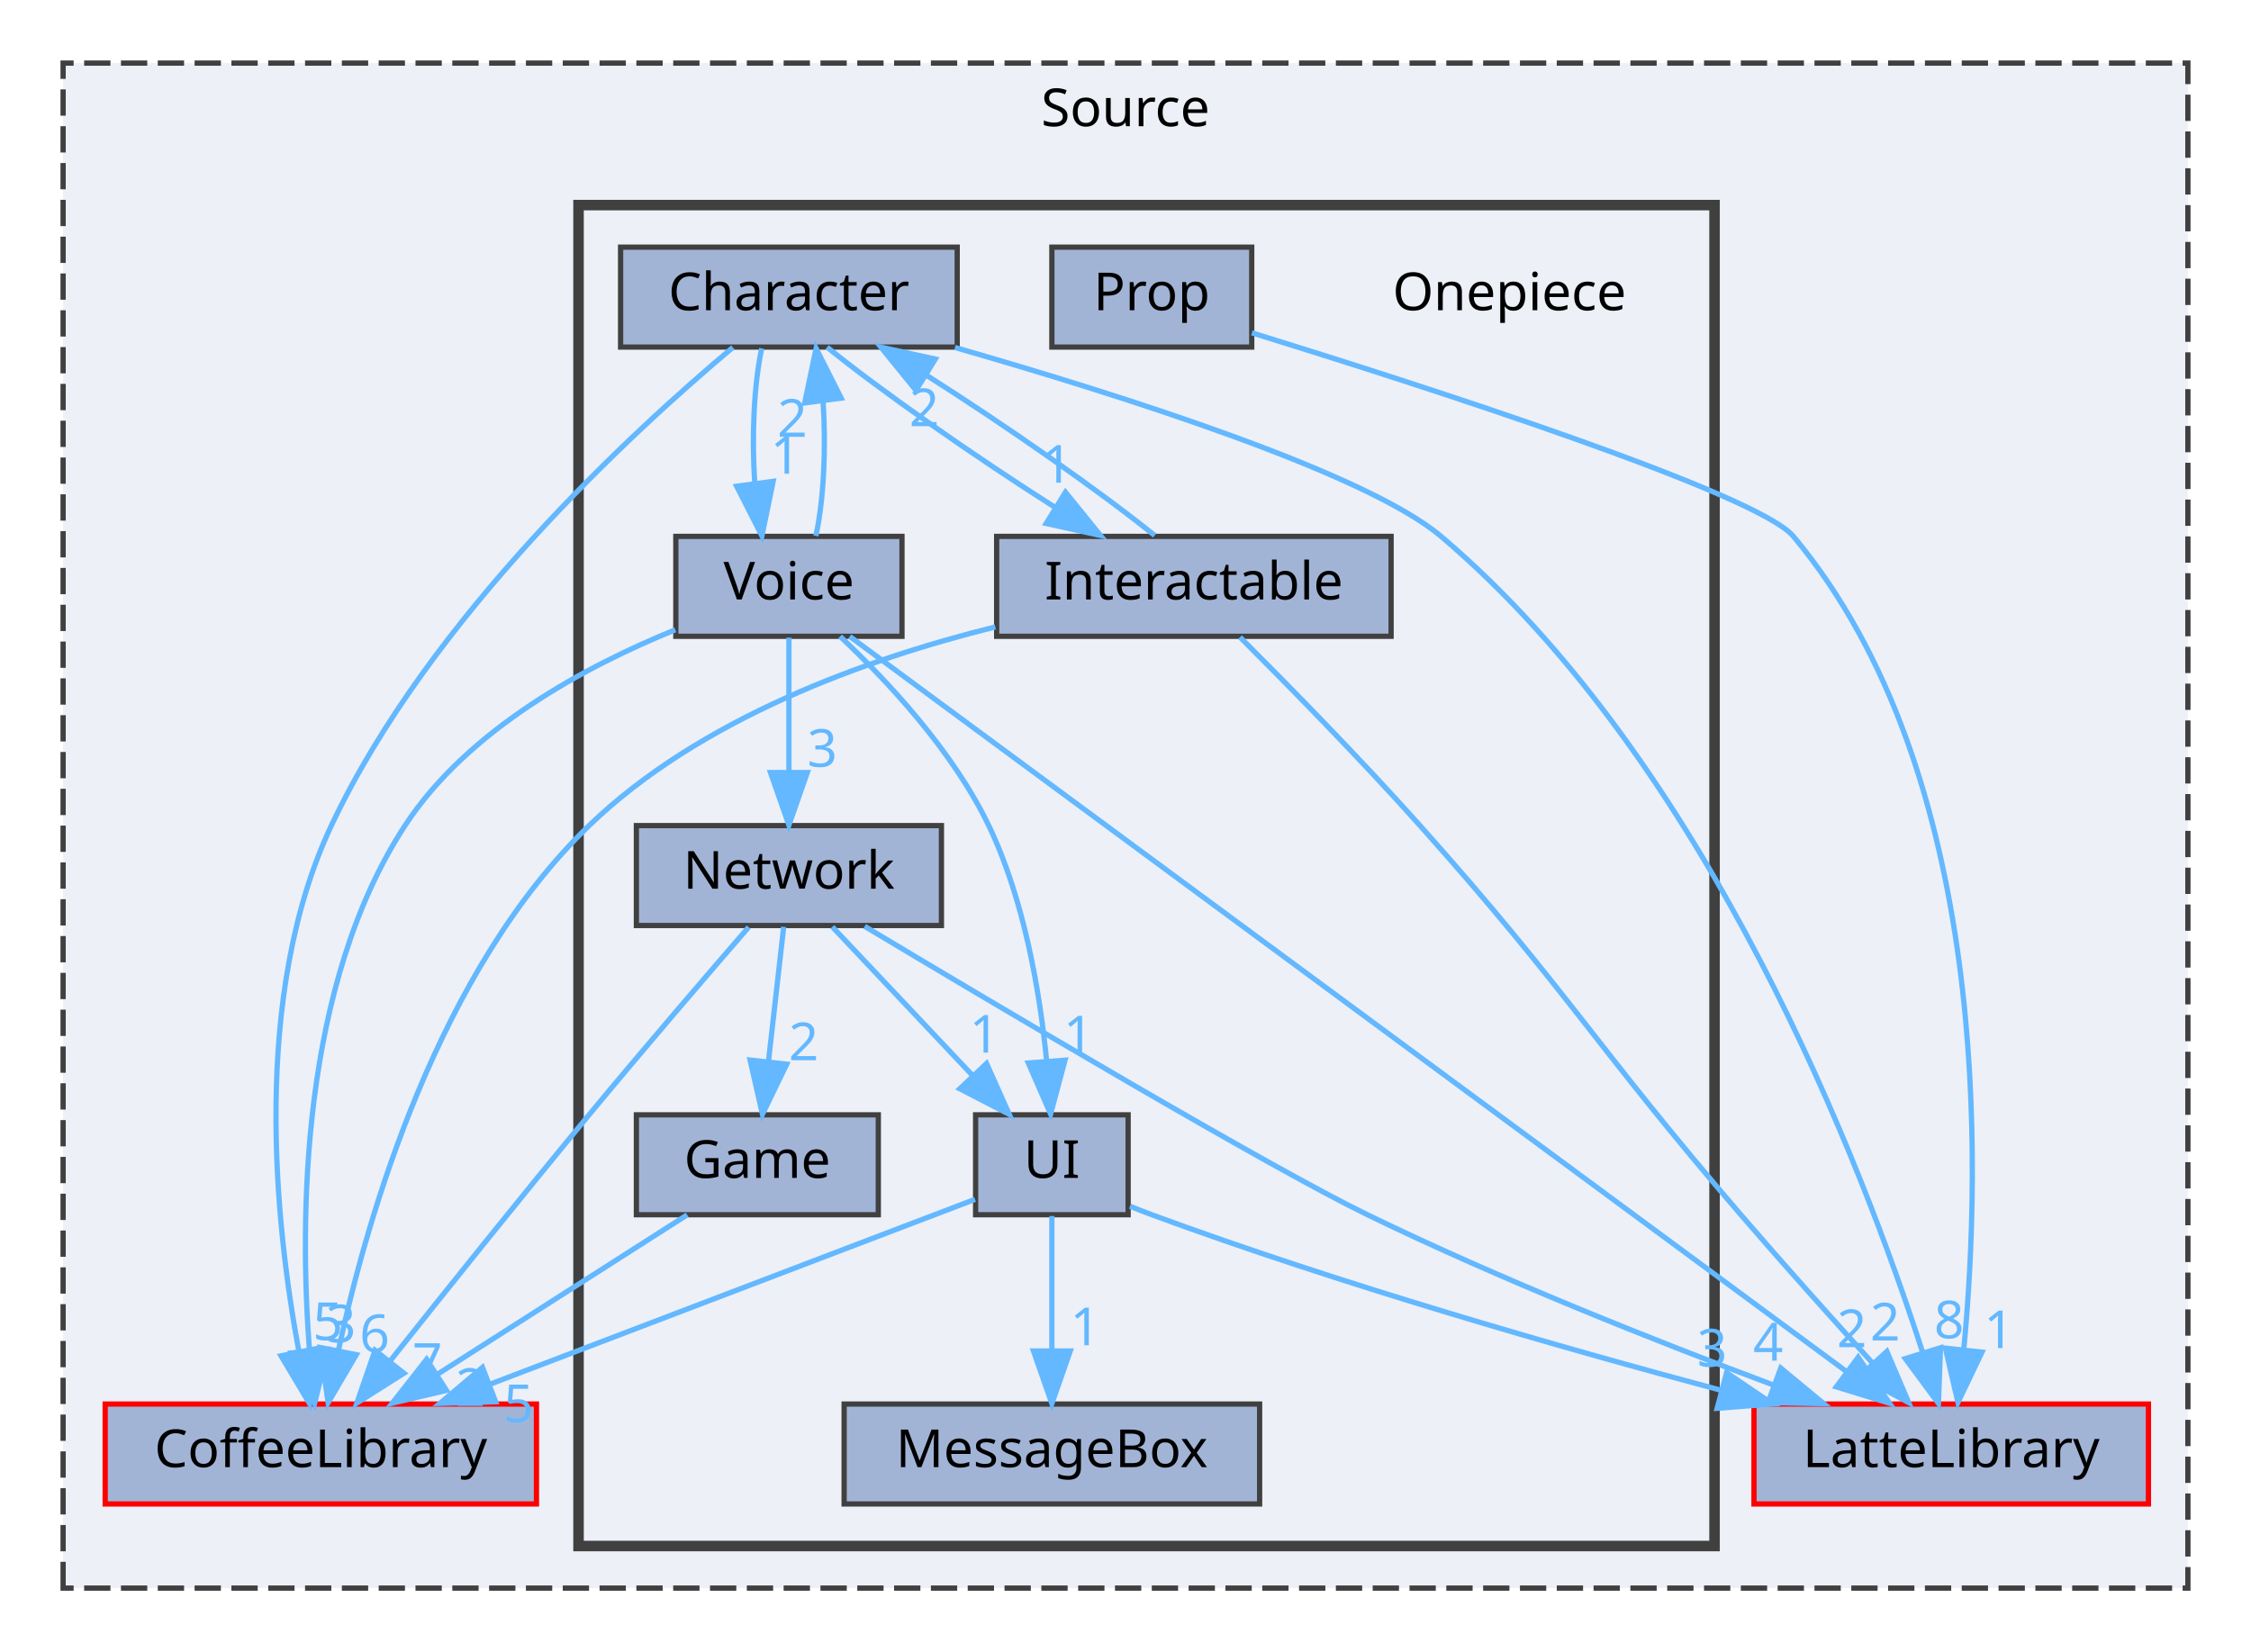
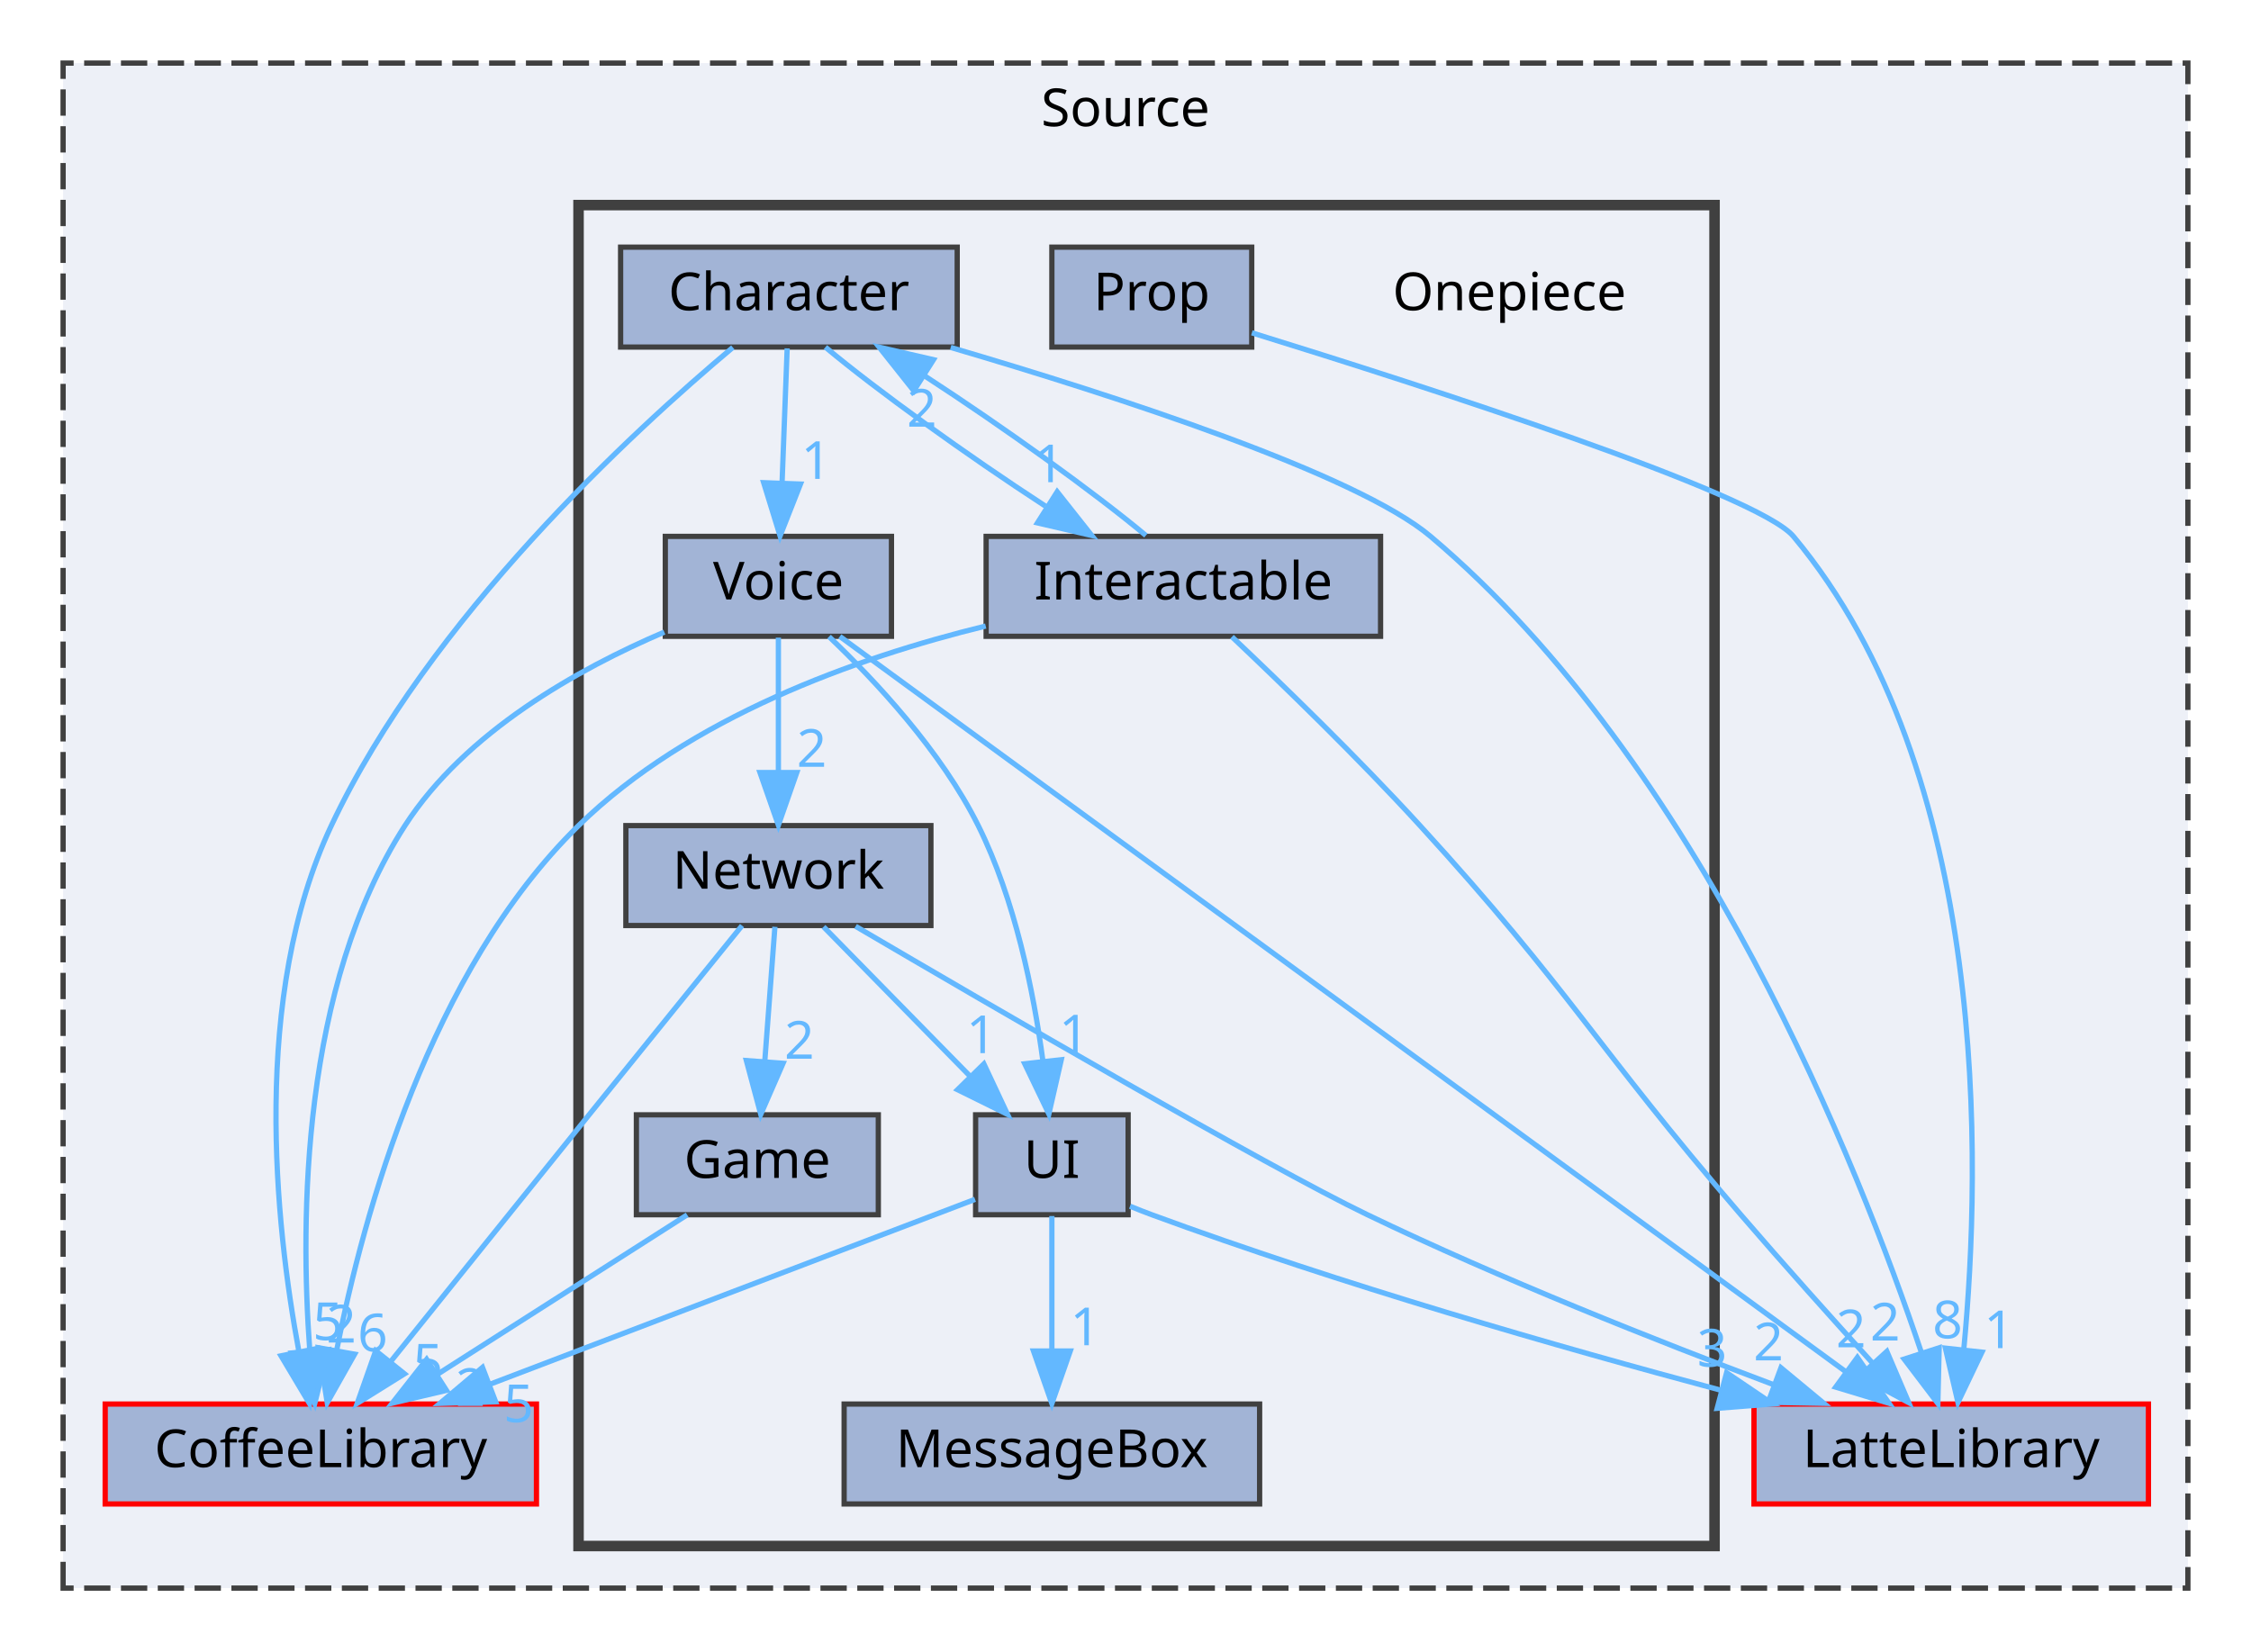
<svg xmlns="http://www.w3.org/2000/svg" xmlns:xlink="http://www.w3.org/1999/xlink" width="428pt" height="314pt" viewBox="0.00 0.00 428.00 314.00">
  <g id="graph0" class="graph" transform="scale(1 1) rotate(0) translate(4 310)">
    <g id="clust1" class="cluster">
      <g id="a_clust1">
        <a xlink:href="dir_74389ed8173ad57b461b9d623a1f3867.html" target="_top" xlink:title="Source">
          <polygon fill="#edf0f7" stroke="#404040" stroke-dasharray="5,2" points="8,-8 8,-298 412,-298 412,-8 8,-8" />
          <text text-anchor="middle" x="210" y="-286" font-family="Malgun Gothic" font-size="10.00">Source</text>
        </a>
      </g>
    </g>
    <g id="clust2" class="cluster">
      <g id="a_clust2">
        <a xlink:href="dir_86991fbdc3ffccad5ecdd4bba46f6ea3.html" target="_top">
          <polygon fill="#edf0f7" stroke="#404040" stroke-width="2" points="106,-16 106,-271 322,-271 322,-16 106,-16" />
        </a>
      </g>
    </g>
    <g id="node1" class="node">
      <g id="a_node1">
        <a xlink:href="dir_2270f6753238979635db772f09123181.html" target="_top" xlink:title="CoffeeLibrary">
          <polygon fill="#a2b4d6" stroke="red" points="98,-43 16,-43 16,-24 98,-24 98,-43" />
          <text text-anchor="middle" x="57" y="-31" font-family="Malgun Gothic" font-size="10.00">CoffeeLibrary</text>
        </a>
      </g>
    </g>
    <g id="node2" class="node">
      <g id="a_node2">
        <a xlink:href="dir_399370037b6f5ff6b0840148d18ec8d9.html" target="_top" xlink:title="LatteLibrary">
          <polygon fill="#a2b4d6" stroke="red" points="404.5,-43 329.5,-43 329.5,-24 404.5,-24 404.5,-43" />
          <text text-anchor="middle" x="367" y="-31" font-family="Malgun Gothic" font-size="10.00">LatteLibrary</text>
        </a>
      </g>
    </g>
    <g id="node3" class="node">
      <text text-anchor="middle" x="283" y="-251" font-family="Malgun Gothic" font-size="10.00">Onepiece</text>
    </g>
    <g id="node4" class="node">
      <g id="a_node4">
        <a xlink:href="dir_71a9f6b769ee24fe8598c19ea2d70480.html" target="_top" xlink:title="Character">
          <polygon fill="#a2b4d6" stroke="#404040" points="178,-263 114,-263 114,-244 178,-244 178,-263" />
          <text text-anchor="middle" x="146" y="-251" font-family="Malgun Gothic" font-size="10.00">Character</text>
        </a>
      </g>
    </g>
    <g id="edge1" class="edge">
      <g id="a_edge1">
        <a xlink:href="dir_000002_000003.html" target="_top">
          <path fill="none" stroke="#63b8ff" d="M135.34,-243.93C116.51,-228.14 77.58,-192.44 59,-153 43.71,-120.54 48.32,-77.32 52.82,-53.06" />
          <polygon fill="#63b8ff" stroke="#63b8ff" points="56.28,-53.57 54.86,-43.07 49.43,-52.17 56.28,-53.57" />
        </a>
      </g>
      <g id="a_edge1-headlabel">
        <a xlink:href="dir_000002_000003.html" target="_top" xlink:title="5">
          <text text-anchor="middle" x="58.34" y="-55.17" font-family="Malgun Gothic" font-size="10.00" fill="#63b8ff">5</text>
        </a>
      </g>
    </g>
    <g id="edge2" class="edge">
      <g id="a_edge2">
        <a xlink:href="dir_000002_000009.html" target="_top">
-           <path fill="none" stroke="#63b8ff" d="M177.57,-243.92C209.39,-234.79 255.78,-220.05 270,-208 320.85,-164.93 350.18,-88.12 361.52,-52.97" />
-           <polygon fill="#63b8ff" stroke="#63b8ff" points="364.96,-53.71 364.57,-43.12 358.27,-51.64 364.96,-53.71" />
+           <path fill="none" stroke="#63b8ff" d="M176.76,-243.93C208.06,-234.74 253.92,-219.89 268,-208 319.18,-164.81 349.48,-88.06 361.28,-52.95" />
+           <polygon fill="#63b8ff" stroke="#63b8ff" points="364.71,-53.7 364.46,-43.11 358.05,-51.55 364.71,-53.7" />
        </a>
      </g>
      <g id="a_edge2-headlabel">
        <a xlink:href="dir_000002_000009.html" target="_top" xlink:title="8">
-           <text text-anchor="middle" x="366.6" y="-55.49" font-family="Malgun Gothic" font-size="10.00" fill="#63b8ff">8</text>
+           <text text-anchor="middle" x="366.31" y="-55.5" font-family="Malgun Gothic" font-size="10.00" fill="#63b8ff">8</text>
        </a>
      </g>
    </g>
    <g id="node6" class="node">
      <g id="a_node6">
        <a xlink:href="dir_b7459e4428712e32d7c860db6e401a05.html" target="_top" xlink:title="Interactable">
-           <polygon fill="#a2b4d6" stroke="#404040" points="260.5,-208 185.5,-208 185.5,-189 260.5,-189 260.5,-208" />
-           <text text-anchor="middle" x="223" y="-196" font-family="Malgun Gothic" font-size="10.00">Interactable</text>
+           <polygon fill="#a2b4d6" stroke="#404040" points="258.5,-208 183.5,-208 183.5,-189 258.5,-189 258.5,-208" />
+           <text text-anchor="middle" x="221" y="-196" font-family="Malgun Gothic" font-size="10.00">Interactable</text>
        </a>
      </g>
    </g>
    <g id="edge4" class="edge">
      <g id="a_edge4">
        <a xlink:href="dir_000002_000008.html" target="_top">
-           <path fill="none" stroke="#63b8ff" d="M153.26,-243.98C163.38,-235.77 181.37,-223.18 196.65,-213.49" />
-           <polygon fill="#63b8ff" stroke="#63b8ff" points="198.59,-216.4 205.25,-208.17 194.91,-210.45 198.59,-216.4" />
+           <path fill="none" stroke="#63b8ff" d="M152.94,-243.98C162.66,-235.84 179.93,-223.41 194.76,-213.76" />
+           <polygon fill="#63b8ff" stroke="#63b8ff" points="197.01,-216.48 203.58,-208.17 193.26,-210.56 197.01,-216.48" />
        </a>
      </g>
      <g id="a_edge4-headlabel">
        <a xlink:href="dir_000002_000008.html" target="_top" xlink:title="1">
-           <text text-anchor="middle" x="197.02" y="-218.21" font-family="Malgun Gothic" font-size="10.00" fill="#63b8ff">1</text>
+           <text text-anchor="middle" x="195.49" y="-218.3" font-family="Malgun Gothic" font-size="10.00" fill="#63b8ff">1</text>
        </a>
      </g>
    </g>
    <g id="node11" class="node">
      <g id="a_node11">
        <a xlink:href="dir_73ed0ee482f9021ceb3f842221665267.html" target="_top" xlink:title="Voice">
-           <polygon fill="#a2b4d6" stroke="#404040" points="167.5,-208 124.5,-208 124.5,-189 167.5,-189 167.5,-208" />
-           <text text-anchor="middle" x="146" y="-196" font-family="Malgun Gothic" font-size="10.00">Voice</text>
+           <polygon fill="#a2b4d6" stroke="#404040" points="165.5,-208 122.5,-208 122.5,-189 165.5,-189 165.5,-208" />
+           <text text-anchor="middle" x="144" y="-196" font-family="Malgun Gothic" font-size="10.00">Voice</text>
        </a>
      </g>
    </g>
    <g id="edge3" class="edge">
      <g id="a_edge3">
        <a xlink:href="dir_000002_000048.html" target="_top">
-           <path fill="none" stroke="#63b8ff" d="M140.83,-243.75C139.34,-236.8 138.9,-226.85 139.52,-218.13" />
-           <polygon fill="#63b8ff" stroke="#63b8ff" points="143.01,-218.47 140.87,-208.09 136.07,-217.53 143.01,-218.47" />
+           <path fill="none" stroke="#63b8ff" d="M145.67,-243.75C145.41,-236.8 145.03,-226.85 144.7,-218.13" />
+           <polygon fill="#63b8ff" stroke="#63b8ff" points="148.2,-217.95 144.32,-208.09 141.2,-218.21 148.2,-217.95" />
        </a>
      </g>
      <g id="a_edge3-headlabel">
        <a xlink:href="dir_000002_000048.html" target="_top" xlink:title="1">
-           <text text-anchor="middle" x="145.34" y="-219.91" font-family="Malgun Gothic" font-size="10.00" fill="#63b8ff">1</text>
+           <text text-anchor="middle" x="151.17" y="-218.93" font-family="Malgun Gothic" font-size="10.00" fill="#63b8ff">1</text>
        </a>
      </g>
    </g>
    <g id="node5" class="node">
      <g id="a_node5">
        <a xlink:href="dir_7fb5e64dcba5cad56d11a2ce531d1e7a.html" target="_top" xlink:title="Game">
          <polygon fill="#a2b4d6" stroke="#404040" points="163,-98 117,-98 117,-79 163,-79 163,-98" />
          <text text-anchor="middle" x="140" y="-86" font-family="Malgun Gothic" font-size="10.00">Game</text>
        </a>
      </g>
    </g>
    <g id="edge5" class="edge">
      <g id="a_edge5">
        <a xlink:href="dir_000007_000003.html" target="_top">
          <path fill="none" stroke="#63b8ff" d="M126.66,-78.98C113.91,-70.84 94.45,-58.41 79.33,-48.76" />
          <polygon fill="#63b8ff" stroke="#63b8ff" points="80.89,-45.6 70.58,-43.17 77.12,-51.5 80.89,-45.6" />
        </a>
      </g>
      <g id="a_edge5-headlabel">
        <a xlink:href="dir_000007_000003.html" target="_top" xlink:title="2">
          <text text-anchor="middle" x="85.45" y="-42.64" font-family="Malgun Gothic" font-size="10.00" fill="#63b8ff">2</text>
        </a>
      </g>
    </g>
    <g id="edge6" class="edge">
      <g id="a_edge6">
        <a xlink:href="dir_000008_000003.html" target="_top">
-           <path fill="none" stroke="#63b8ff" d="M185.25,-190.78C160.57,-184.66 129.12,-173.35 108,-153 79.34,-125.38 65.89,-79.01 60.35,-53.22" />
-           <polygon fill="#63b8ff" stroke="#63b8ff" points="63.75,-52.39 58.39,-43.26 56.89,-53.75 63.75,-52.39" />
+           <path fill="none" stroke="#63b8ff" d="M183.42,-190.95C158.66,-184.89 127.05,-173.57 106,-153 77.71,-125.35 65.08,-78.99 60.01,-53.21" />
+           <polygon fill="#63b8ff" stroke="#63b8ff" points="63.43,-52.48 58.22,-43.25 56.54,-53.71 63.43,-52.48" />
        </a>
      </g>
      <g id="a_edge6-headlabel">
        <a xlink:href="dir_000008_000003.html" target="_top" xlink:title="6">
-           <text text-anchor="middle" x="67.23" y="-52.87" font-family="Malgun Gothic" font-size="10.00" fill="#63b8ff">6</text>
+           <text text-anchor="middle" x="66.86" y="-53.02" font-family="Malgun Gothic" font-size="10.00" fill="#63b8ff">6</text>
        </a>
      </g>
    </g>
    <g id="edge7" class="edge">
      <g id="a_edge7">
        <a xlink:href="dir_000008_000009.html" target="_top">
-           <path fill="none" stroke="#63b8ff" d="M231.78,-188.83C240.62,-180 254.55,-165.82 266,-153 294.39,-121.21 299.19,-111.3 327,-79 335.13,-69.55 344.43,-59.18 352.01,-50.83" />
+           <path fill="none" stroke="#63b8ff" d="M230.24,-188.9C239.53,-180.12 254.14,-165.98 266,-153 294.75,-121.53 299.19,-111.3 327,-79 335.13,-69.55 344.43,-59.18 352.01,-50.83" />
          <polygon fill="#63b8ff" stroke="#63b8ff" points="354.76,-53.01 358.92,-43.27 349.59,-48.29 354.76,-53.01" />
        </a>
      </g>
      <g id="a_edge7-headlabel">
        <a xlink:href="dir_000008_000009.html" target="_top" xlink:title="2">
          <text text-anchor="middle" x="354.44" y="-55.08" font-family="Malgun Gothic" font-size="10.00" fill="#63b8ff">2</text>
        </a>
      </g>
    </g>
    <g id="edge8" class="edge">
      <g id="a_edge8">
        <a xlink:href="dir_000008_000002.html" target="_top">
-           <path fill="none" stroke="#63b8ff" d="M215.55,-208.17C205.33,-216.44 187.31,-229.04 172.06,-238.7" />
-           <polygon fill="#63b8ff" stroke="#63b8ff" points="170.16,-235.76 163.49,-243.98 173.84,-241.72 170.16,-235.76" />
+           <path fill="none" stroke="#63b8ff" d="M213.88,-208.17C204.06,-216.37 186.75,-228.81 171.96,-238.42" />
+           <polygon fill="#63b8ff" stroke="#63b8ff" points="169.75,-235.68 163.16,-243.98 173.49,-241.6 169.75,-235.68" />
        </a>
      </g>
      <g id="a_edge8-headlabel">
        <a xlink:href="dir_000008_000002.html" target="_top" xlink:title="2">
-           <text text-anchor="middle" x="171.73" y="-228.95" font-family="Malgun Gothic" font-size="10.00" fill="#63b8ff">2</text>
+           <text text-anchor="middle" x="171.27" y="-228.86" font-family="Malgun Gothic" font-size="10.00" fill="#63b8ff">2</text>
        </a>
      </g>
    </g>
    <g id="node7" class="node">
      <g id="a_node7">
        <a xlink:href="dir_47ae9c23f27029060c39af29b069b73d.html" target="_top" xlink:title="MessageBox">
          <polygon fill="#a2b4d6" stroke="#404040" points="235.5,-43 156.5,-43 156.5,-24 235.5,-24 235.5,-43" />
          <text text-anchor="middle" x="196" y="-31" font-family="Malgun Gothic" font-size="10.00">MessageBox</text>
        </a>
      </g>
    </g>
    <g id="node8" class="node">
      <g id="a_node8">
        <a xlink:href="dir_db6231b890a14ef22abfc7e4cac87d3d.html" target="_top" xlink:title="Network">
-           <polygon fill="#a2b4d6" stroke="#404040" points="175,-153 117,-153 117,-134 175,-134 175,-153" />
-           <text text-anchor="middle" x="146" y="-141" font-family="Malgun Gothic" font-size="10.00">Network</text>
+           <polygon fill="#a2b4d6" stroke="#404040" points="173,-153 115,-153 115,-134 173,-134 173,-153" />
+           <text text-anchor="middle" x="144" y="-141" font-family="Malgun Gothic" font-size="10.00">Network</text>
        </a>
      </g>
    </g>
    <g id="edge9" class="edge">
      <g id="a_edge9">
        <a xlink:href="dir_000012_000003.html" target="_top">
-           <path fill="none" stroke="#63b8ff" d="M138.35,-133.7C130.62,-124.77 118.37,-110.52 108,-98 94.96,-82.25 80.37,-64.03 70.15,-51.16" />
-           <polygon fill="#63b8ff" stroke="#63b8ff" points="72.8,-48.86 63.85,-43.19 67.31,-53.21 72.8,-48.86" />
+           <path fill="none" stroke="#63b8ff" d="M137.09,-133.98C129.84,-125.02 118.1,-110.53 108,-98 95.17,-82.08 80.56,-63.88 70.27,-51.06" />
+           <polygon fill="#63b8ff" stroke="#63b8ff" points="72.91,-48.75 63.92,-43.14 67.44,-53.13 72.91,-48.75" />
        </a>
      </g>
      <g id="a_edge9-headlabel">
-         <a xlink:href="dir_000012_000003.html" target="_top" xlink:title="7">
-           <text text-anchor="middle" x="77.26" y="-47.42" font-family="Malgun Gothic" font-size="10.00" fill="#63b8ff">7</text>
+         <a xlink:href="dir_000012_000003.html" target="_top" xlink:title="5">
+           <text text-anchor="middle" x="77.37" y="-47.28" font-family="Malgun Gothic" font-size="10.00" fill="#63b8ff">5</text>
+         </a>
+       </g>
+     </g>
+     <g id="edge12" class="edge">
+       <g id="a_edge12">
+         <a xlink:href="dir_000012_000009.html" target="_top">
+           <path fill="none" stroke="#63b8ff" d="M158.68,-133.85C184.44,-118.73 236.87,-88.21 256,-79 281.31,-66.82 310.87,-55.09 333.11,-46.73" />
+           <polygon fill="#63b8ff" stroke="#63b8ff" points="334.63,-49.9 342.78,-43.14 332.19,-43.34 334.63,-49.9" />
+         </a>
+       </g>
+       <g id="a_edge12-headlabel">
+         <a xlink:href="dir_000012_000009.html" target="_top" xlink:title="2">
+           <text text-anchor="middle" x="332.25" y="-51.31" font-family="Malgun Gothic" font-size="10.00" fill="#63b8ff">2</text>
        </a>
      </g>
    </g>
    <g id="edge11" class="edge">
      <g id="a_edge11">
-         <a xlink:href="dir_000012_000009.html" target="_top">
-           <path fill="none" stroke="#63b8ff" d="M160.41,-133.84C185.69,-118.7 237.16,-88.16 256,-79 281.26,-66.72 310.82,-54.99 333.08,-46.66" />
-           <polygon fill="#63b8ff" stroke="#63b8ff" points="334.59,-49.84 342.76,-43.08 332.16,-43.27 334.59,-49.84" />
+         <a xlink:href="dir_000012_000007.html" target="_top">
+           <path fill="none" stroke="#63b8ff" d="M143.34,-133.75C142.82,-126.8 142.06,-116.85 141.41,-108.13" />
+           <polygon fill="#63b8ff" stroke="#63b8ff" points="144.89,-107.8 140.65,-98.09 137.91,-108.32 144.89,-107.8" />
        </a>
      </g>
      <g id="a_edge11-headlabel">
-         <a xlink:href="dir_000012_000009.html" target="_top" xlink:title="4">
-           <text text-anchor="middle" x="332.2" y="-51.25" font-family="Malgun Gothic" font-size="10.00" fill="#63b8ff">4</text>
-         </a>
-       </g>
-     </g>
-     <g id="edge12" class="edge">
-       <g id="a_edge12">
-         <a xlink:href="dir_000012_000007.html" target="_top">
-           <path fill="none" stroke="#63b8ff" d="M145.01,-133.75C144.22,-126.8 143.1,-116.85 142.11,-108.13" />
-           <polygon fill="#63b8ff" stroke="#63b8ff" points="145.58,-107.63 140.97,-98.09 138.62,-108.42 145.58,-107.63" />
-         </a>
-       </g>
-       <g id="a_edge12-headlabel">
        <a xlink:href="dir_000012_000007.html" target="_top" xlink:title="2">
-           <text text-anchor="middle" x="148.8" y="-108.38" font-family="Malgun Gothic" font-size="10.00" fill="#63b8ff">2</text>
+           <text text-anchor="middle" x="147.99" y="-108.67" font-family="Malgun Gothic" font-size="10.00" fill="#63b8ff">2</text>
        </a>
      </g>
    </g>
    <g id="node10" class="node">
      <g id="a_node10">
        <a xlink:href="dir_55b064ed9f704d76d3805f2fda876350.html" target="_top" xlink:title="UI">
          <polygon fill="#a2b4d6" stroke="#404040" points="210.5,-98 181.5,-98 181.5,-79 210.5,-79 210.5,-98" />
          <text text-anchor="middle" x="196" y="-86" font-family="Malgun Gothic" font-size="10.00">UI</text>
        </a>
      </g>
    </g>
    <g id="edge10" class="edge">
      <g id="a_edge10">
        <a xlink:href="dir_000012_000047.html" target="_top">
-           <path fill="none" stroke="#63b8ff" d="M154.26,-133.75C161.46,-126.11 172.11,-114.82 180.85,-105.56" />
-           <polygon fill="#63b8ff" stroke="#63b8ff" points="183.58,-107.76 187.9,-98.09 178.49,-102.96 183.58,-107.76" />
+           <path fill="none" stroke="#63b8ff" d="M152.59,-133.75C160.16,-126.03 171.38,-114.6 180.51,-105.28" />
+           <polygon fill="#63b8ff" stroke="#63b8ff" points="183.07,-107.68 187.57,-98.09 178.07,-102.78 183.07,-107.68" />
        </a>
      </g>
      <g id="a_edge10-headlabel">
        <a xlink:href="dir_000012_000047.html" target="_top" xlink:title="1">
-           <text text-anchor="middle" x="183.18" y="-109.83" font-family="Malgun Gothic" font-size="10.00" fill="#63b8ff">1</text>
+           <text text-anchor="middle" x="182.58" y="-109.73" font-family="Malgun Gothic" font-size="10.00" fill="#63b8ff">1</text>
        </a>
      </g>
    </g>
    <g id="node9" class="node">
      <g id="a_node9">
        <a xlink:href="dir_2268d321c547a1269f0f0801cfba1f77.html" target="_top" xlink:title="Prop">
          <polygon fill="#a2b4d6" stroke="#404040" points="234,-263 196,-263 196,-244 234,-244 234,-263" />
          <text text-anchor="middle" x="215" y="-251" font-family="Malgun Gothic" font-size="10.00">Prop</text>
        </a>
      </g>
    </g>
    <g id="edge13" class="edge">
      <g id="a_edge13">
        <a xlink:href="dir_000029_000009.html" target="_top">
          <path fill="none" stroke="#63b8ff" d="M234.03,-246.71C266.59,-236.64 330.15,-216.2 337,-208 374.51,-163.11 372.71,-88.38 369.4,-53.51" />
          <polygon fill="#63b8ff" stroke="#63b8ff" points="372.85,-52.87 368.28,-43.31 365.89,-53.63 372.85,-52.87" />
        </a>
      </g>
      <g id="a_edge13-headlabel">
        <a xlink:href="dir_000029_000009.html" target="_top" xlink:title="1">
          <text text-anchor="middle" x="376.07" y="-53.63" font-family="Malgun Gothic" font-size="10.00" fill="#63b8ff">1</text>
        </a>
      </g>
    </g>
    <g id="edge14" class="edge">
      <g id="a_edge14">
        <a xlink:href="dir_000047_000003.html" target="_top">
          <path fill="none" stroke="#63b8ff" d="M181.39,-81.93C159.69,-73.65 118.39,-57.91 89.35,-46.84" />
          <polygon fill="#63b8ff" stroke="#63b8ff" points="90.24,-43.43 79.64,-43.13 87.74,-49.97 90.24,-43.43" />
        </a>
      </g>
      <g id="a_edge14-headlabel">
        <a xlink:href="dir_000047_000003.html" target="_top" xlink:title="5">
          <text text-anchor="middle" x="94.61" y="-39.55" font-family="Malgun Gothic" font-size="10.00" fill="#63b8ff">5</text>
        </a>
      </g>
    </g>
    <g id="edge15" class="edge">
      <g id="a_edge15">
        <a xlink:href="dir_000047_000009.html" target="_top">
          <path fill="none" stroke="#63b8ff" d="M210.86,-80.62C212.25,-80.05 213.64,-79.5 215,-79 250.82,-65.81 292.48,-53.84 323.12,-45.65" />
          <polygon fill="#63b8ff" stroke="#63b8ff" points="324.29,-48.96 333.07,-43.02 322.5,-42.19 324.29,-48.96" />
        </a>
      </g>
      <g id="a_edge15-headlabel">
        <a xlink:href="dir_000047_000009.html" target="_top" xlink:title="3">
          <text text-anchor="middle" x="321.54" y="-50.12" font-family="Malgun Gothic" font-size="10.00" fill="#63b8ff">3</text>
        </a>
      </g>
    </g>
    <g id="edge16" class="edge">
      <g id="a_edge16">
        <a xlink:href="dir_000047_000011.html" target="_top">
          <path fill="none" stroke="#63b8ff" d="M196,-78.75C196,-71.8 196,-61.85 196,-53.13" />
          <polygon fill="#63b8ff" stroke="#63b8ff" points="199.5,-53.09 196,-43.09 192.5,-53.09 199.5,-53.09" />
        </a>
      </g>
      <g id="a_edge16-headlabel">
        <a xlink:href="dir_000047_000011.html" target="_top" xlink:title="1">
          <text text-anchor="middle" x="202.34" y="-54.18" font-family="Malgun Gothic" font-size="10.00" fill="#63b8ff">1</text>
        </a>
      </g>
    </g>
    <g id="edge17" class="edge">
      <g id="a_edge17">
        <a xlink:href="dir_000048_000003.html" target="_top">
-           <path fill="none" stroke="#63b8ff" d="M124.4,-190.24C107.54,-183.39 85.02,-171.39 73,-153 53.1,-122.54 52.95,-78.26 54.83,-53.34" />
-           <polygon fill="#63b8ff" stroke="#63b8ff" points="58.34,-53.39 55.81,-43.1 51.37,-52.72 58.34,-53.39" />
+           <path fill="none" stroke="#63b8ff" d="M122.31,-189.8C105.98,-182.82 84.51,-170.85 73,-153 53.29,-122.42 53.07,-78.18 54.89,-53.31" />
+           <polygon fill="#63b8ff" stroke="#63b8ff" points="58.4,-53.36 55.84,-43.08 51.43,-52.71 58.4,-53.36" />
        </a>
      </g>
      <g id="a_edge17-headlabel">
-         <a xlink:href="dir_000048_000003.html" target="_top" xlink:title="3">
-           <text text-anchor="middle" x="60.83" y="-54.73" font-family="Malgun Gothic" font-size="10.00" fill="#63b8ff">3</text>
+         <a xlink:href="dir_000048_000003.html" target="_top" xlink:title="2">
+           <text text-anchor="middle" x="60.89" y="-54.7" font-family="Malgun Gothic" font-size="10.00" fill="#63b8ff">2</text>
        </a>
      </g>
    </g>
    <g id="edge18" class="edge">
      <g id="a_edge18">
        <a xlink:href="dir_000048_000009.html" target="_top">
-           <path fill="none" stroke="#63b8ff" d="M157.57,-188.97C193.29,-162.62 302.12,-82.35 347.16,-49.13" />
-           <polygon fill="#63b8ff" stroke="#63b8ff" points="349.31,-51.9 355.28,-43.15 345.15,-46.27 349.31,-51.9" />
+           <path fill="none" stroke="#63b8ff" d="M155.68,-188.97C191.72,-162.62 301.53,-82.35 346.98,-49.13" />
+           <polygon fill="#63b8ff" stroke="#63b8ff" points="349.16,-51.87 355.17,-43.15 345.03,-46.22 349.16,-51.87" />
        </a>
      </g>
      <g id="a_edge18-headlabel">
        <a xlink:href="dir_000048_000009.html" target="_top" xlink:title="2">
-           <text text-anchor="middle" x="348.1" y="-53.82" font-family="Malgun Gothic" font-size="10.00" fill="#63b8ff">2</text>
+           <text text-anchor="middle" x="347.94" y="-53.79" font-family="Malgun Gothic" font-size="10.00" fill="#63b8ff">2</text>
        </a>
      </g>
    </g>
    <g id="edge20" class="edge">
      <g id="a_edge20">
-         <a xlink:href="dir_000048_000002.html" target="_top">
-           <path fill="none" stroke="#63b8ff" d="M151.13,-208.09C152.64,-214.99 153.09,-224.93 152.49,-233.66" />
-           <polygon fill="#63b8ff" stroke="#63b8ff" points="149,-233.38 151.17,-243.75 155.94,-234.29 149,-233.38" />
+         <a xlink:href="dir_000048_000012.html" target="_top">
+           <path fill="none" stroke="#63b8ff" d="M144,-188.75C144,-181.8 144,-171.85 144,-163.13" />
+           <polygon fill="#63b8ff" stroke="#63b8ff" points="147.5,-163.09 144,-153.09 140.5,-163.09 147.5,-163.09" />
        </a>
      </g>
      <g id="a_edge20-headlabel">
-         <a xlink:href="dir_000048_000002.html" target="_top" xlink:title="2">
-           <text text-anchor="middle" x="146.65" y="-226.94" font-family="Malgun Gothic" font-size="10.00" fill="#63b8ff">2</text>
-         </a>
-       </g>
-     </g>
-     <g id="edge21" class="edge">
-       <g id="a_edge21">
-         <a xlink:href="dir_000048_000012.html" target="_top">
-           <path fill="none" stroke="#63b8ff" d="M146,-188.75C146,-181.8 146,-171.85 146,-163.13" />
-           <polygon fill="#63b8ff" stroke="#63b8ff" points="149.5,-163.09 146,-153.09 142.5,-163.09 149.5,-163.09" />
-         </a>
-       </g>
-       <g id="a_edge21-headlabel">
-         <a xlink:href="dir_000048_000012.html" target="_top" xlink:title="3">
-           <text text-anchor="middle" x="152.34" y="-164.18" font-family="Malgun Gothic" font-size="10.00" fill="#63b8ff">3</text>
+         <a xlink:href="dir_000048_000012.html" target="_top" xlink:title="2">
+           <text text-anchor="middle" x="150.34" y="-164.18" font-family="Malgun Gothic" font-size="10.00" fill="#63b8ff">2</text>
        </a>
      </g>
    </g>
    <g id="edge19" class="edge">
      <g id="a_edge19">
        <a xlink:href="dir_000048_000047.html" target="_top">
-           <path fill="none" stroke="#63b8ff" d="M155.73,-188.98C164.54,-180.69 177.15,-167.29 184,-153 190.75,-138.91 193.71,-121.37 195,-108.29" />
-           <polygon fill="#63b8ff" stroke="#63b8ff" points="198.5,-108.39 195.76,-98.15 191.52,-107.86 198.5,-108.39" />
+           <path fill="none" stroke="#63b8ff" d="M153.63,-188.93C162.37,-180.61 174.94,-167.19 182,-153 189,-138.93 192.53,-121.38 194.29,-108.3" />
+           <polygon fill="#63b8ff" stroke="#63b8ff" points="197.79,-108.48 195.43,-98.16 190.84,-107.71 197.79,-108.48" />
        </a>
      </g>
      <g id="a_edge19-headlabel">
        <a xlink:href="dir_000048_000047.html" target="_top" xlink:title="1">
-           <text text-anchor="middle" x="201.06" y="-109.68" font-family="Malgun Gothic" font-size="10.00" fill="#63b8ff">1</text>
+           <text text-anchor="middle" x="200.21" y="-109.87" font-family="Malgun Gothic" font-size="10.00" fill="#63b8ff">1</text>
        </a>
      </g>
    </g>
  </g>
</svg>
